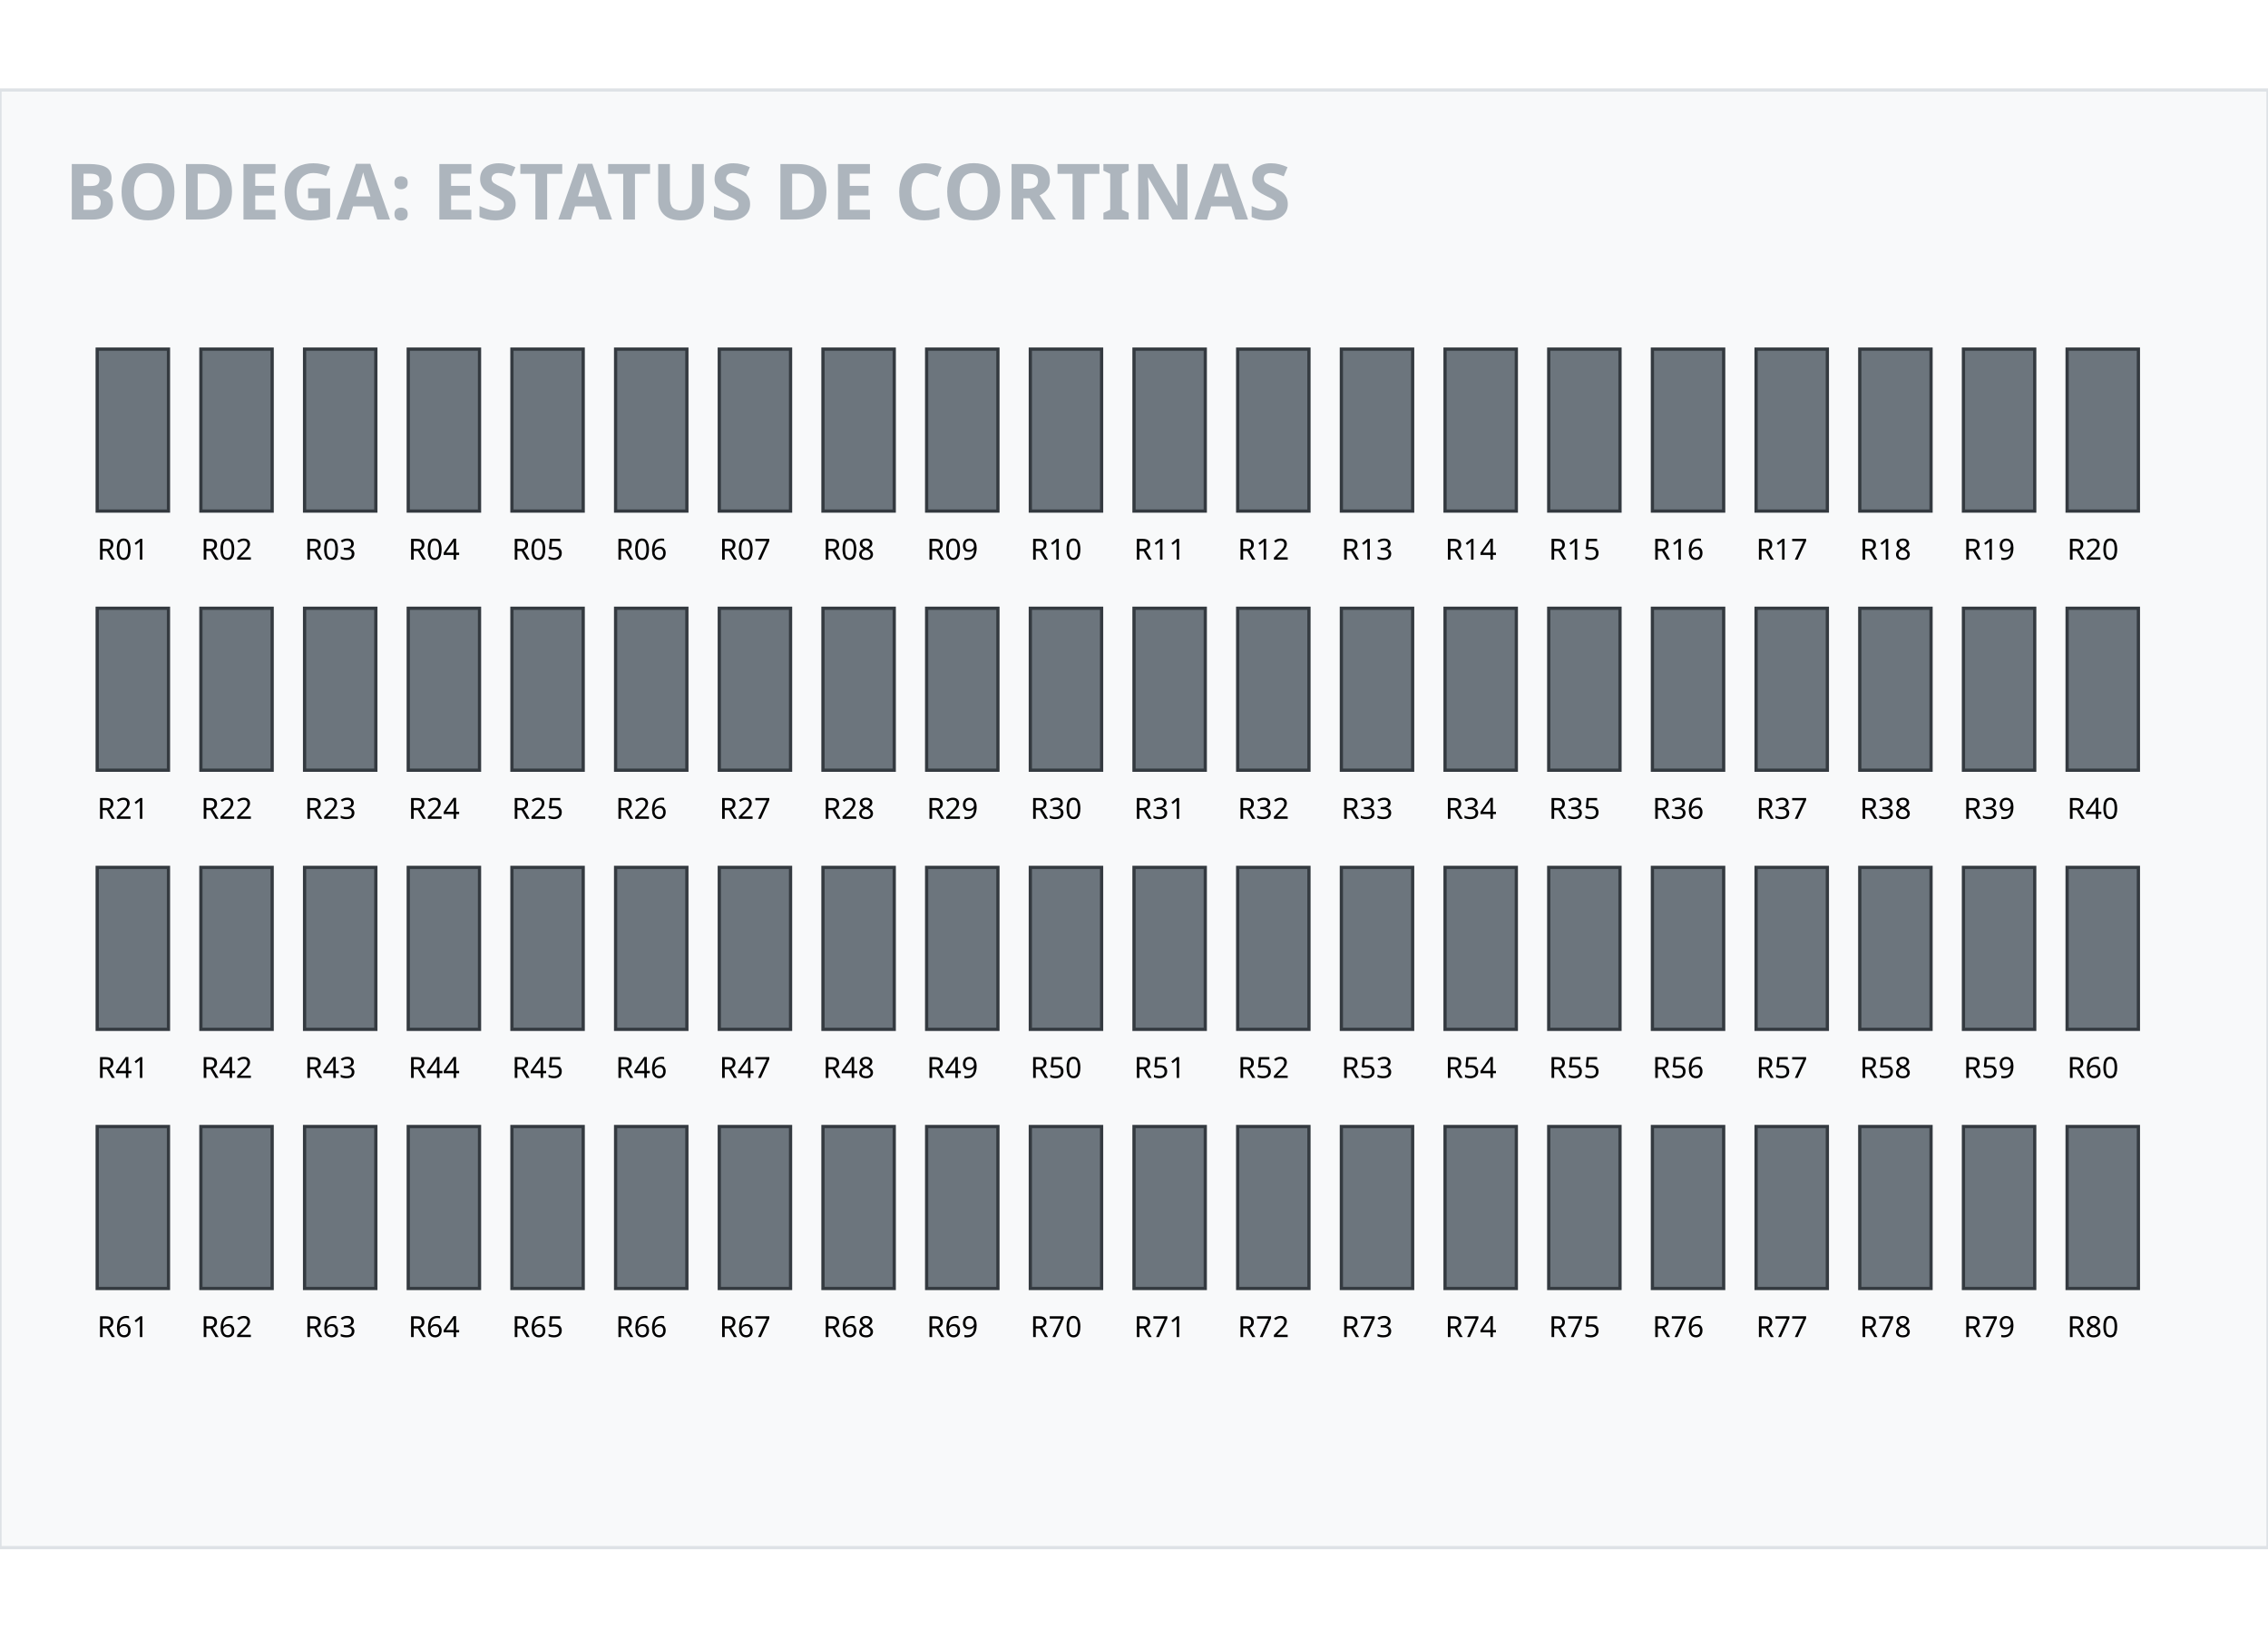
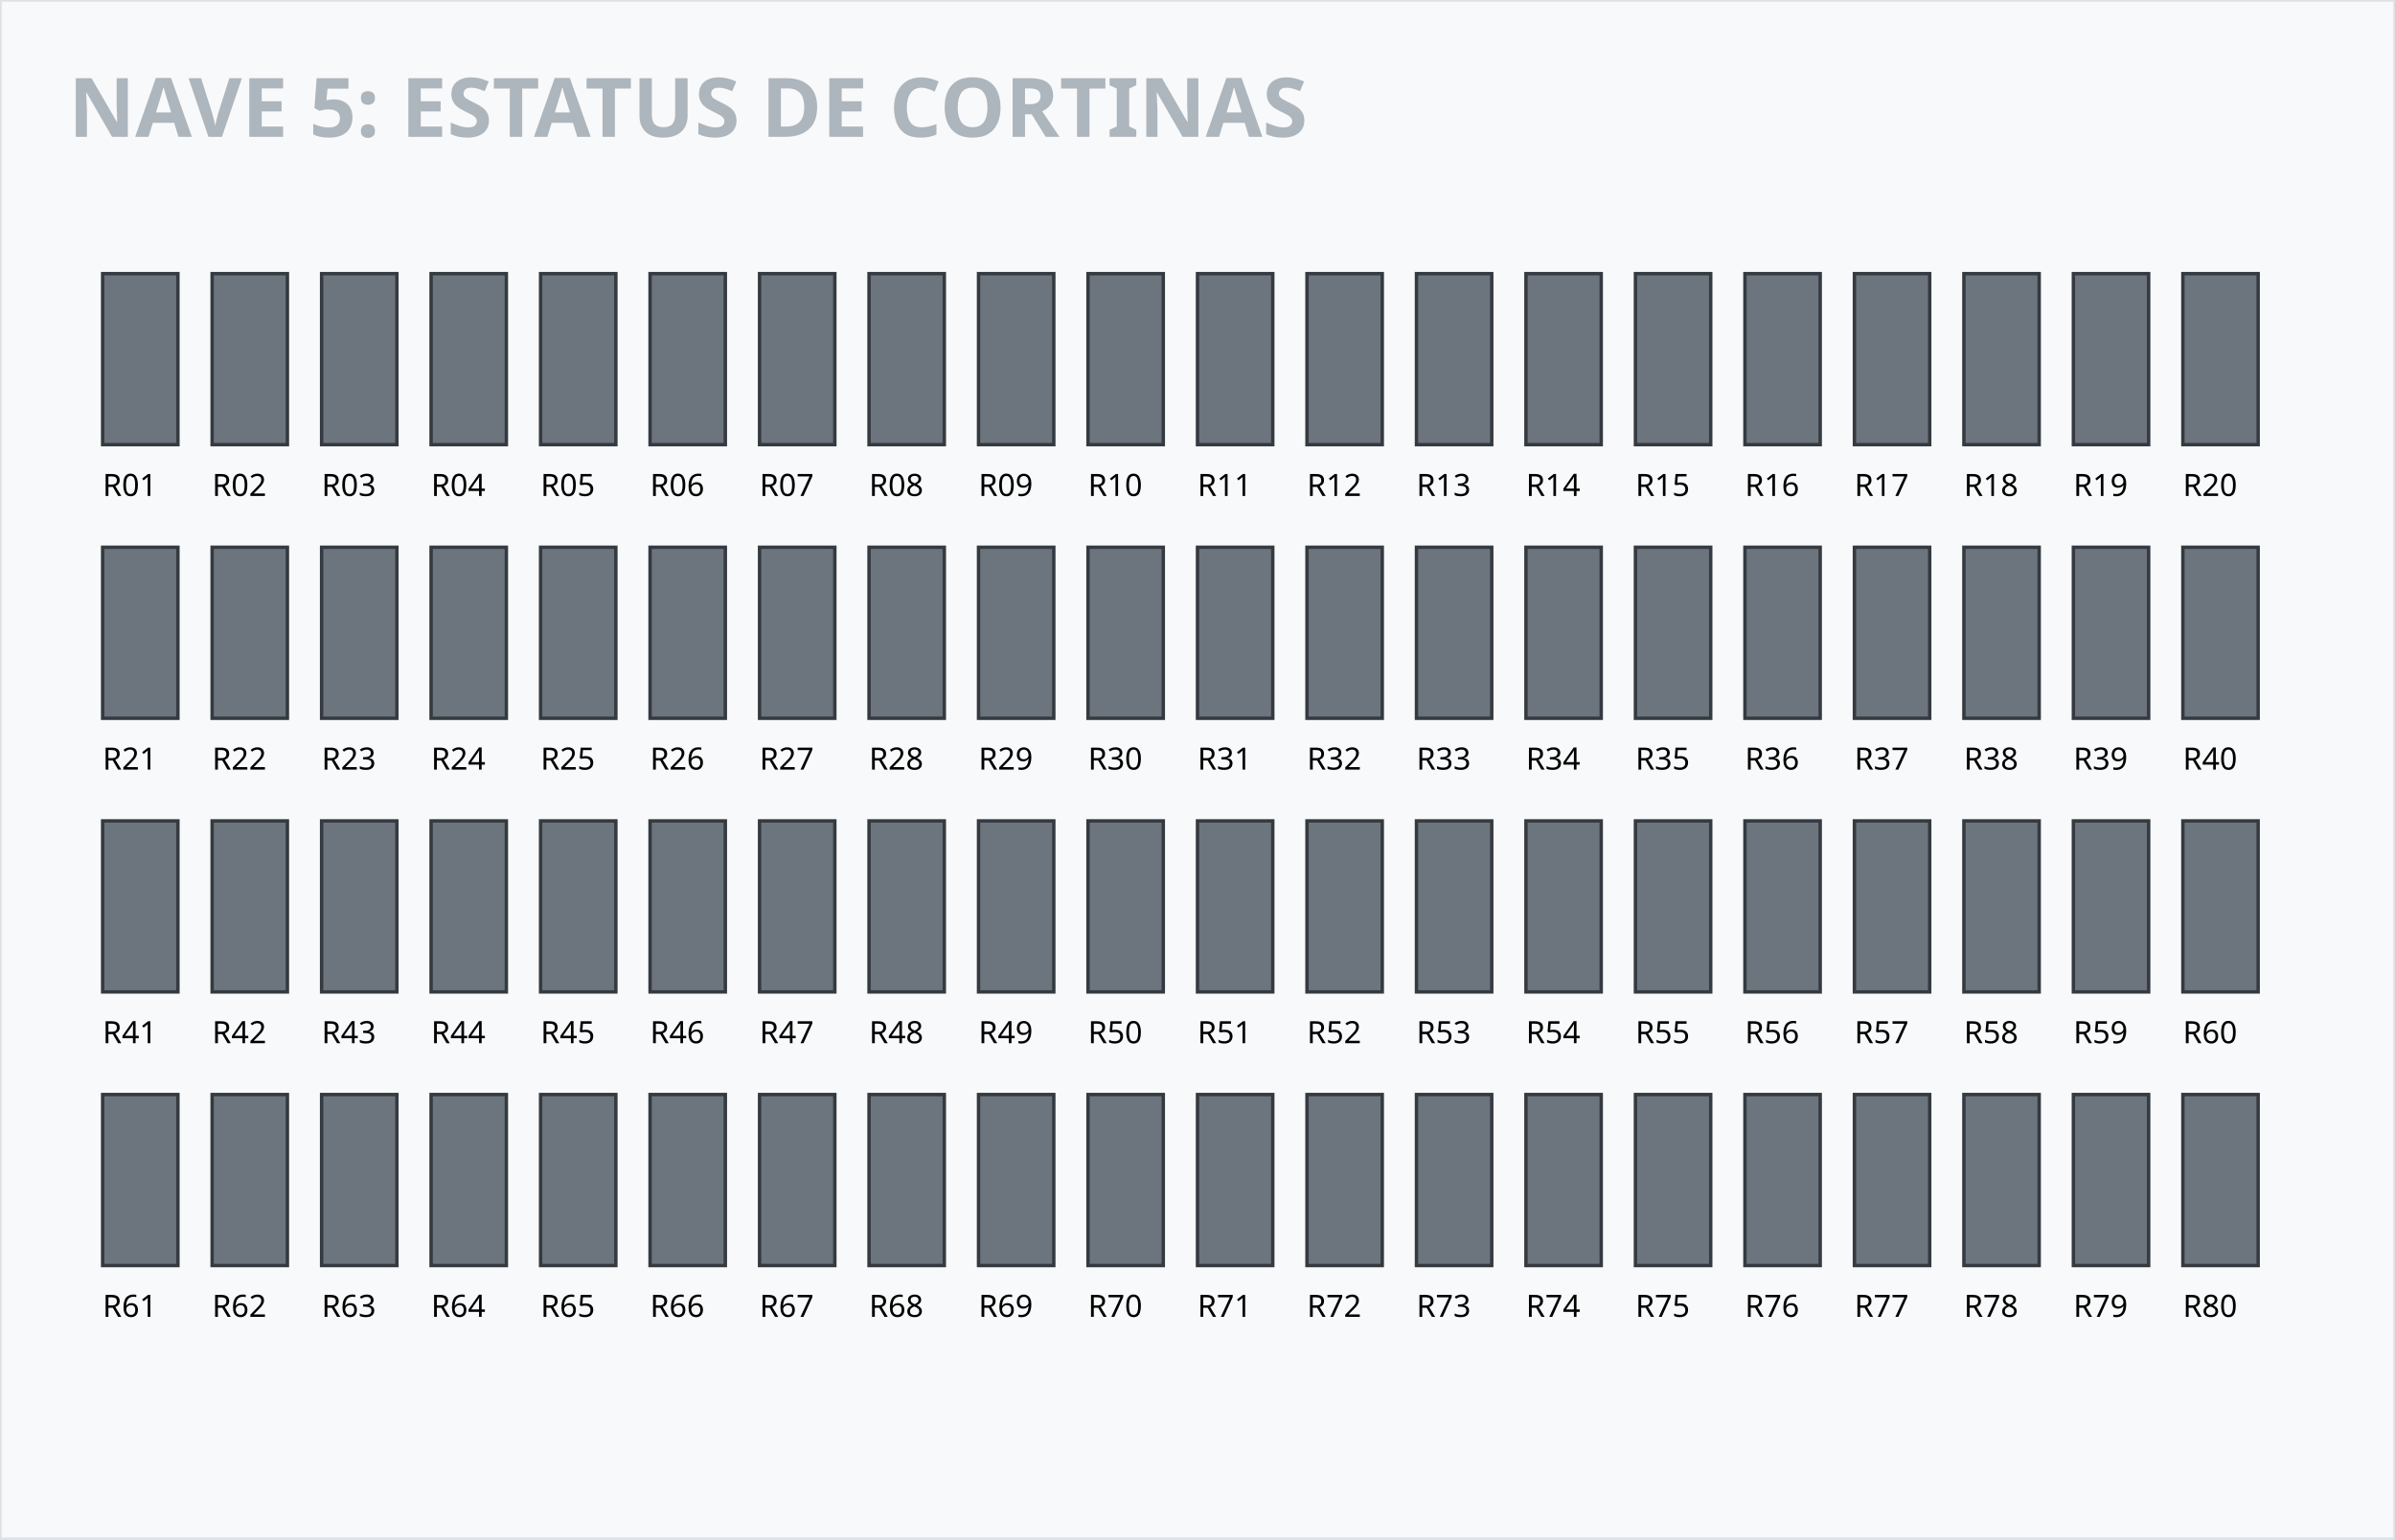
- <svg xmlns="http://www.w3.org/2000/svg" width="900" height="650" viewBox="0 0 700 450">
+ <svg xmlns="http://www.w3.org/2000/svg" width="700" height="450" viewBox="0 0 700 450">
  <rect x="0" y="0" width="700" height="450" fill="#f8f9fa" stroke="#dee2e6" />
-   <text x="20" y="40" font-family="sans-serif" font-size="24" fill="#adb5bd" font-weight="bold">BODEGA: ESTATUS DE CORTINAS</text>
+   <text x="20" y="40" font-family="sans-serif" font-size="24" fill="#adb5bd" font-weight="bold">NAVE 5: ESTATUS DE CORTINAS</text>
  <g transform="translate(30, 80)">
    <g id="row1">
      <rect id="R01" x="0" y="0" width="22" height="50" fill="#6c757d" stroke="#343a40" />
      <text x="0" y="65" font-family="sans-serif" font-size="9">R01</text>
      <rect id="R02" x="32" y="0" width="22" height="50" fill="#6c757d" stroke="#343a40" />
      <text x="32" y="65" font-family="sans-serif" font-size="9">R02</text>
      <rect id="R03" x="64" y="0" width="22" height="50" fill="#6c757d" stroke="#343a40" />
      <text x="64" y="65" font-family="sans-serif" font-size="9">R03</text>
      <rect id="R04" x="96" y="0" width="22" height="50" fill="#6c757d" stroke="#343a40" />
      <text x="96" y="65" font-family="sans-serif" font-size="9">R04</text>
      <rect id="R05" x="128" y="0" width="22" height="50" fill="#6c757d" stroke="#343a40" />
      <text x="128" y="65" font-family="sans-serif" font-size="9">R05</text>
      <rect id="R06" x="160" y="0" width="22" height="50" fill="#6c757d" stroke="#343a40" />
      <text x="160" y="65" font-family="sans-serif" font-size="9">R06</text>
      <rect id="R07" x="192" y="0" width="22" height="50" fill="#6c757d" stroke="#343a40" />
      <text x="192" y="65" font-family="sans-serif" font-size="9">R07</text>
      <rect id="R08" x="224" y="0" width="22" height="50" fill="#6c757d" stroke="#343a40" />
      <text x="224" y="65" font-family="sans-serif" font-size="9">R08</text>
      <rect id="R09" x="256" y="0" width="22" height="50" fill="#6c757d" stroke="#343a40" />
      <text x="256" y="65" font-family="sans-serif" font-size="9">R09</text>
      <rect id="R10" x="288" y="0" width="22" height="50" fill="#6c757d" stroke="#343a40" />
      <text x="288" y="65" font-family="sans-serif" font-size="9">R10</text>
      <rect id="R11" x="320" y="0" width="22" height="50" fill="#6c757d" stroke="#343a40" />
      <text x="320" y="65" font-family="sans-serif" font-size="9">R11</text>
      <rect id="R12" x="352" y="0" width="22" height="50" fill="#6c757d" stroke="#343a40" />
      <text x="352" y="65" font-family="sans-serif" font-size="9">R12</text>
      <rect id="R13" x="384" y="0" width="22" height="50" fill="#6c757d" stroke="#343a40" />
      <text x="384" y="65" font-family="sans-serif" font-size="9">R13</text>
      <rect id="R14" x="416" y="0" width="22" height="50" fill="#6c757d" stroke="#343a40" />
      <text x="416" y="65" font-family="sans-serif" font-size="9">R14</text>
      <rect id="R15" x="448" y="0" width="22" height="50" fill="#6c757d" stroke="#343a40" />
      <text x="448" y="65" font-family="sans-serif" font-size="9">R15</text>
      <rect id="R16" x="480" y="0" width="22" height="50" fill="#6c757d" stroke="#343a40" />
      <text x="480" y="65" font-family="sans-serif" font-size="9">R16</text>
      <rect id="R17" x="512" y="0" width="22" height="50" fill="#6c757d" stroke="#343a40" />
      <text x="512" y="65" font-family="sans-serif" font-size="9">R17</text>
      <rect id="R18" x="544" y="0" width="22" height="50" fill="#6c757d" stroke="#343a40" />
      <text x="544" y="65" font-family="sans-serif" font-size="9">R18</text>
      <rect id="R19" x="576" y="0" width="22" height="50" fill="#6c757d" stroke="#343a40" />
      <text x="576" y="65" font-family="sans-serif" font-size="9">R19</text>
      <rect id="R20" x="608" y="0" width="22" height="50" fill="#6c757d" stroke="#343a40" />
      <text x="608" y="65" font-family="sans-serif" font-size="9">R20</text>
    </g>
    <g id="row2" transform="translate(0, 80)">
      <rect id="R21" x="0" y="0" width="22" height="50" fill="#6c757d" stroke="#343a40" />
      <text x="0" y="65" font-family="sans-serif" font-size="9">R21</text>
      <rect id="R22" x="32" y="0" width="22" height="50" fill="#6c757d" stroke="#343a40" />
      <text x="32" y="65" font-family="sans-serif" font-size="9">R22</text>
      <rect id="R23" x="64" y="0" width="22" height="50" fill="#6c757d" stroke="#343a40" />
      <text x="64" y="65" font-family="sans-serif" font-size="9">R23</text>
      <rect id="R24" x="96" y="0" width="22" height="50" fill="#6c757d" stroke="#343a40" />
      <text x="96" y="65" font-family="sans-serif" font-size="9">R24</text>
      <rect id="R25" x="128" y="0" width="22" height="50" fill="#6c757d" stroke="#343a40" />
      <text x="128" y="65" font-family="sans-serif" font-size="9">R25</text>
      <rect id="R26" x="160" y="0" width="22" height="50" fill="#6c757d" stroke="#343a40" />
      <text x="160" y="65" font-family="sans-serif" font-size="9">R26</text>
      <rect id="R27" x="192" y="0" width="22" height="50" fill="#6c757d" stroke="#343a40" />
      <text x="192" y="65" font-family="sans-serif" font-size="9">R27</text>
      <rect id="R28" x="224" y="0" width="22" height="50" fill="#6c757d" stroke="#343a40" />
      <text x="224" y="65" font-family="sans-serif" font-size="9">R28</text>
      <rect id="R29" x="256" y="0" width="22" height="50" fill="#6c757d" stroke="#343a40" />
      <text x="256" y="65" font-family="sans-serif" font-size="9">R29</text>
      <rect id="R30" x="288" y="0" width="22" height="50" fill="#6c757d" stroke="#343a40" />
      <text x="288" y="65" font-family="sans-serif" font-size="9">R30</text>
      <rect id="R31" x="320" y="0" width="22" height="50" fill="#6c757d" stroke="#343a40" />
      <text x="320" y="65" font-family="sans-serif" font-size="9">R31</text>
      <rect id="R32" x="352" y="0" width="22" height="50" fill="#6c757d" stroke="#343a40" />
      <text x="352" y="65" font-family="sans-serif" font-size="9">R32</text>
      <rect id="R33" x="384" y="0" width="22" height="50" fill="#6c757d" stroke="#343a40" />
      <text x="384" y="65" font-family="sans-serif" font-size="9">R33</text>
      <rect id="R34" x="416" y="0" width="22" height="50" fill="#6c757d" stroke="#343a40" />
      <text x="416" y="65" font-family="sans-serif" font-size="9">R34</text>
      <rect id="R35" x="448" y="0" width="22" height="50" fill="#6c757d" stroke="#343a40" />
      <text x="448" y="65" font-family="sans-serif" font-size="9">R35</text>
      <rect id="R36" x="480" y="0" width="22" height="50" fill="#6c757d" stroke="#343a40" />
      <text x="480" y="65" font-family="sans-serif" font-size="9">R36</text>
      <rect id="R37" x="512" y="0" width="22" height="50" fill="#6c757d" stroke="#343a40" />
      <text x="512" y="65" font-family="sans-serif" font-size="9">R37</text>
      <rect id="R38" x="544" y="0" width="22" height="50" fill="#6c757d" stroke="#343a40" />
      <text x="544" y="65" font-family="sans-serif" font-size="9">R38</text>
      <rect id="R39" x="576" y="0" width="22" height="50" fill="#6c757d" stroke="#343a40" />
      <text x="576" y="65" font-family="sans-serif" font-size="9">R39</text>
      <rect id="R40" x="608" y="0" width="22" height="50" fill="#6c757d" stroke="#343a40" />
      <text x="608" y="65" font-family="sans-serif" font-size="9">R40</text>
    </g>
    <g id="row3" transform="translate(0, 160)">
      <rect id="R41" x="0" y="0" width="22" height="50" fill="#6c757d" stroke="#343a40" />
      <text x="0" y="65" font-family="sans-serif" font-size="9">R41</text>
      <rect id="R42" x="32" y="0" width="22" height="50" fill="#6c757d" stroke="#343a40" />
      <text x="32" y="65" font-family="sans-serif" font-size="9">R42</text>
      <rect id="R43" x="64" y="0" width="22" height="50" fill="#6c757d" stroke="#343a40" />
      <text x="64" y="65" font-family="sans-serif" font-size="9">R43</text>
      <rect id="R44" x="96" y="0" width="22" height="50" fill="#6c757d" stroke="#343a40" />
      <text x="96" y="65" font-family="sans-serif" font-size="9">R44</text>
      <rect id="R45" x="128" y="0" width="22" height="50" fill="#6c757d" stroke="#343a40" />
      <text x="128" y="65" font-family="sans-serif" font-size="9">R45</text>
      <rect id="R46" x="160" y="0" width="22" height="50" fill="#6c757d" stroke="#343a40" />
      <text x="160" y="65" font-family="sans-serif" font-size="9">R46</text>
      <rect id="R47" x="192" y="0" width="22" height="50" fill="#6c757d" stroke="#343a40" />
      <text x="192" y="65" font-family="sans-serif" font-size="9">R47</text>
      <rect id="R48" x="224" y="0" width="22" height="50" fill="#6c757d" stroke="#343a40" />
      <text x="224" y="65" font-family="sans-serif" font-size="9">R48</text>
      <rect id="R49" x="256" y="0" width="22" height="50" fill="#6c757d" stroke="#343a40" />
      <text x="256" y="65" font-family="sans-serif" font-size="9">R49</text>
      <rect id="R50" x="288" y="0" width="22" height="50" fill="#6c757d" stroke="#343a40" />
      <text x="288" y="65" font-family="sans-serif" font-size="9">R50</text>
      <rect id="R51" x="320" y="0" width="22" height="50" fill="#6c757d" stroke="#343a40" />
      <text x="320" y="65" font-family="sans-serif" font-size="9">R51</text>
      <rect id="R52" x="352" y="0" width="22" height="50" fill="#6c757d" stroke="#343a40" />
      <text x="352" y="65" font-family="sans-serif" font-size="9">R52</text>
      <rect id="R53" x="384" y="0" width="22" height="50" fill="#6c757d" stroke="#343a40" />
      <text x="384" y="65" font-family="sans-serif" font-size="9">R53</text>
      <rect id="R54" x="416" y="0" width="22" height="50" fill="#6c757d" stroke="#343a40" />
      <text x="416" y="65" font-family="sans-serif" font-size="9">R54</text>
      <rect id="R55" x="448" y="0" width="22" height="50" fill="#6c757d" stroke="#343a40" />
      <text x="448" y="65" font-family="sans-serif" font-size="9">R55</text>
      <rect id="R56" x="480" y="0" width="22" height="50" fill="#6c757d" stroke="#343a40" />
      <text x="480" y="65" font-family="sans-serif" font-size="9">R56</text>
      <rect id="R57" x="512" y="0" width="22" height="50" fill="#6c757d" stroke="#343a40" />
      <text x="512" y="65" font-family="sans-serif" font-size="9">R57</text>
      <rect id="R58" x="544" y="0" width="22" height="50" fill="#6c757d" stroke="#343a40" />
      <text x="544" y="65" font-family="sans-serif" font-size="9">R58</text>
      <rect id="R59" x="576" y="0" width="22" height="50" fill="#6c757d" stroke="#343a40" />
      <text x="576" y="65" font-family="sans-serif" font-size="9">R59</text>
      <rect id="R60" x="608" y="0" width="22" height="50" fill="#6c757d" stroke="#343a40" />
      <text x="608" y="65" font-family="sans-serif" font-size="9">R60</text>
    </g>
    <g id="row4" transform="translate(0, 240)">
      <rect id="R61" x="0" y="0" width="22" height="50" fill="#6c757d" stroke="#343a40" />
      <text x="0" y="65" font-family="sans-serif" font-size="9">R61</text>
      <rect id="R62" x="32" y="0" width="22" height="50" fill="#6c757d" stroke="#343a40" />
      <text x="32" y="65" font-family="sans-serif" font-size="9">R62</text>
      <rect id="R63" x="64" y="0" width="22" height="50" fill="#6c757d" stroke="#343a40" />
      <text x="64" y="65" font-family="sans-serif" font-size="9">R63</text>
      <rect id="R64" x="96" y="0" width="22" height="50" fill="#6c757d" stroke="#343a40" />
      <text x="96" y="65" font-family="sans-serif" font-size="9">R64</text>
      <rect id="R65" x="128" y="0" width="22" height="50" fill="#6c757d" stroke="#343a40" />
      <text x="128" y="65" font-family="sans-serif" font-size="9">R65</text>
      <rect id="R66" x="160" y="0" width="22" height="50" fill="#6c757d" stroke="#343a40" />
      <text x="160" y="65" font-family="sans-serif" font-size="9">R66</text>
      <rect id="R67" x="192" y="0" width="22" height="50" fill="#6c757d" stroke="#343a40" />
      <text x="192" y="65" font-family="sans-serif" font-size="9">R67</text>
      <rect id="R68" x="224" y="0" width="22" height="50" fill="#6c757d" stroke="#343a40" />
      <text x="224" y="65" font-family="sans-serif" font-size="9">R68</text>
      <rect id="R69" x="256" y="0" width="22" height="50" fill="#6c757d" stroke="#343a40" />
      <text x="256" y="65" font-family="sans-serif" font-size="9">R69</text>
      <rect id="R70" x="288" y="0" width="22" height="50" fill="#6c757d" stroke="#343a40" />
      <text x="288" y="65" font-family="sans-serif" font-size="9">R70</text>
      <rect id="R71" x="320" y="0" width="22" height="50" fill="#6c757d" stroke="#343a40" />
      <text x="320" y="65" font-family="sans-serif" font-size="9">R71</text>
      <rect id="R72" x="352" y="0" width="22" height="50" fill="#6c757d" stroke="#343a40" />
      <text x="352" y="65" font-family="sans-serif" font-size="9">R72</text>
      <rect id="R73" x="384" y="0" width="22" height="50" fill="#6c757d" stroke="#343a40" />
      <text x="384" y="65" font-family="sans-serif" font-size="9">R73</text>
      <rect id="R74" x="416" y="0" width="22" height="50" fill="#6c757d" stroke="#343a40" />
      <text x="416" y="65" font-family="sans-serif" font-size="9">R74</text>
      <rect id="R75" x="448" y="0" width="22" height="50" fill="#6c757d" stroke="#343a40" />
      <text x="448" y="65" font-family="sans-serif" font-size="9">R75</text>
      <rect id="R76" x="480" y="0" width="22" height="50" fill="#6c757d" stroke="#343a40" />
      <text x="480" y="65" font-family="sans-serif" font-size="9">R76</text>
      <rect id="R77" x="512" y="0" width="22" height="50" fill="#6c757d" stroke="#343a40" />
      <text x="512" y="65" font-family="sans-serif" font-size="9">R77</text>
      <rect id="R78" x="544" y="0" width="22" height="50" fill="#6c757d" stroke="#343a40" />
      <text x="544" y="65" font-family="sans-serif" font-size="9">R78</text>
      <rect id="R79" x="576" y="0" width="22" height="50" fill="#6c757d" stroke="#343a40" />
      <text x="576" y="65" font-family="sans-serif" font-size="9">R79</text>
      <rect id="R80" x="608" y="0" width="22" height="50" fill="#6c757d" stroke="#343a40" />
      <text x="608" y="65" font-family="sans-serif" font-size="9">R80</text>
    </g>
  </g>
</svg>
